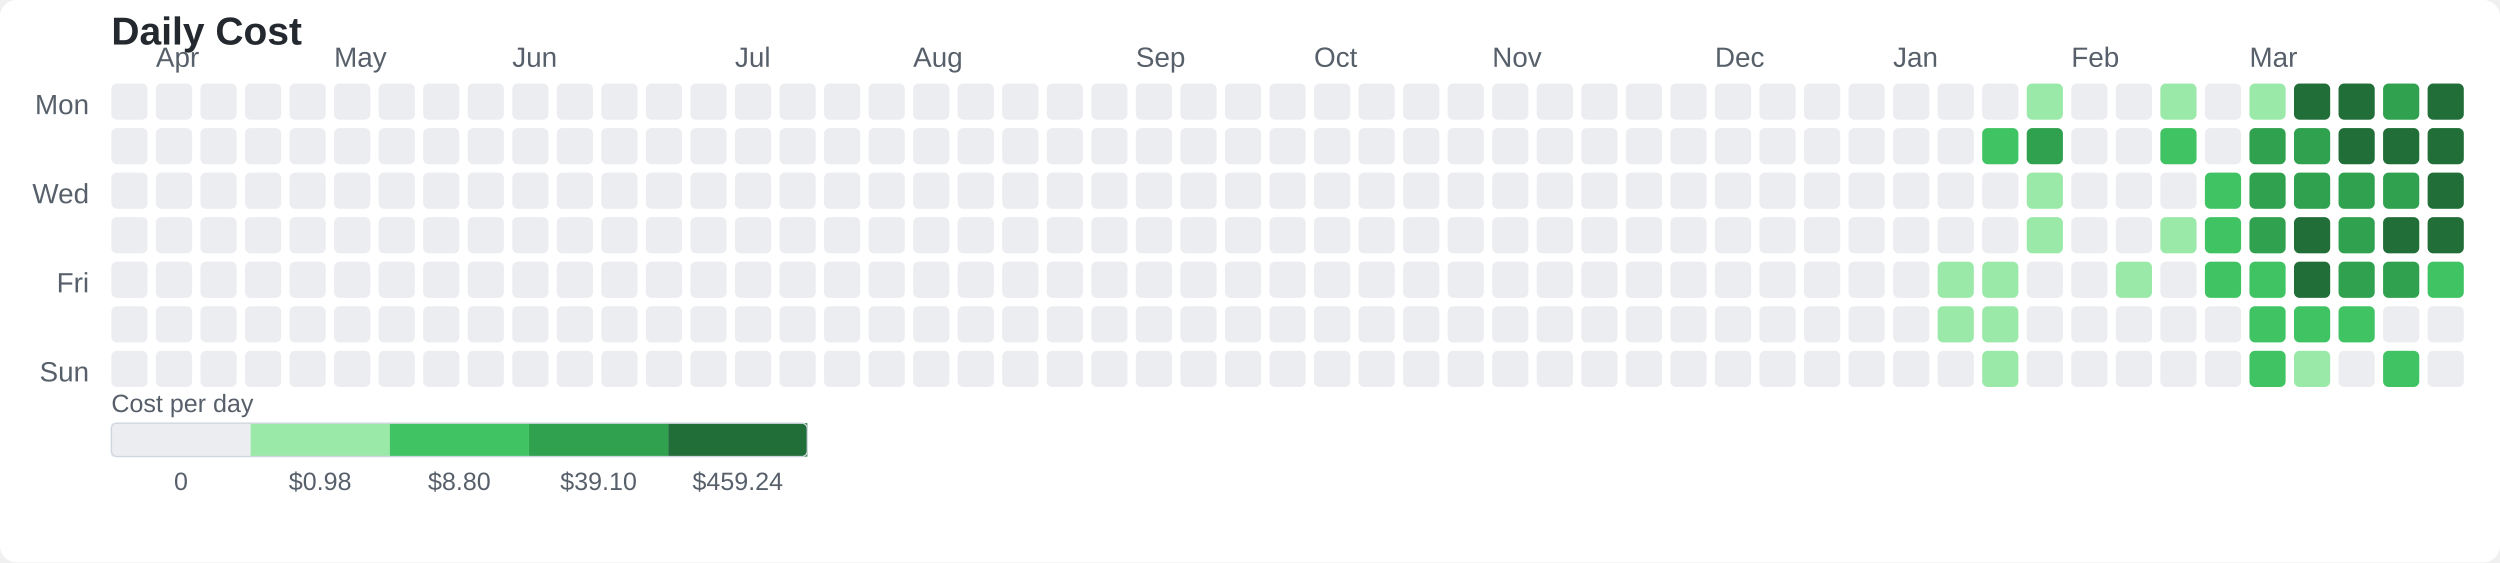
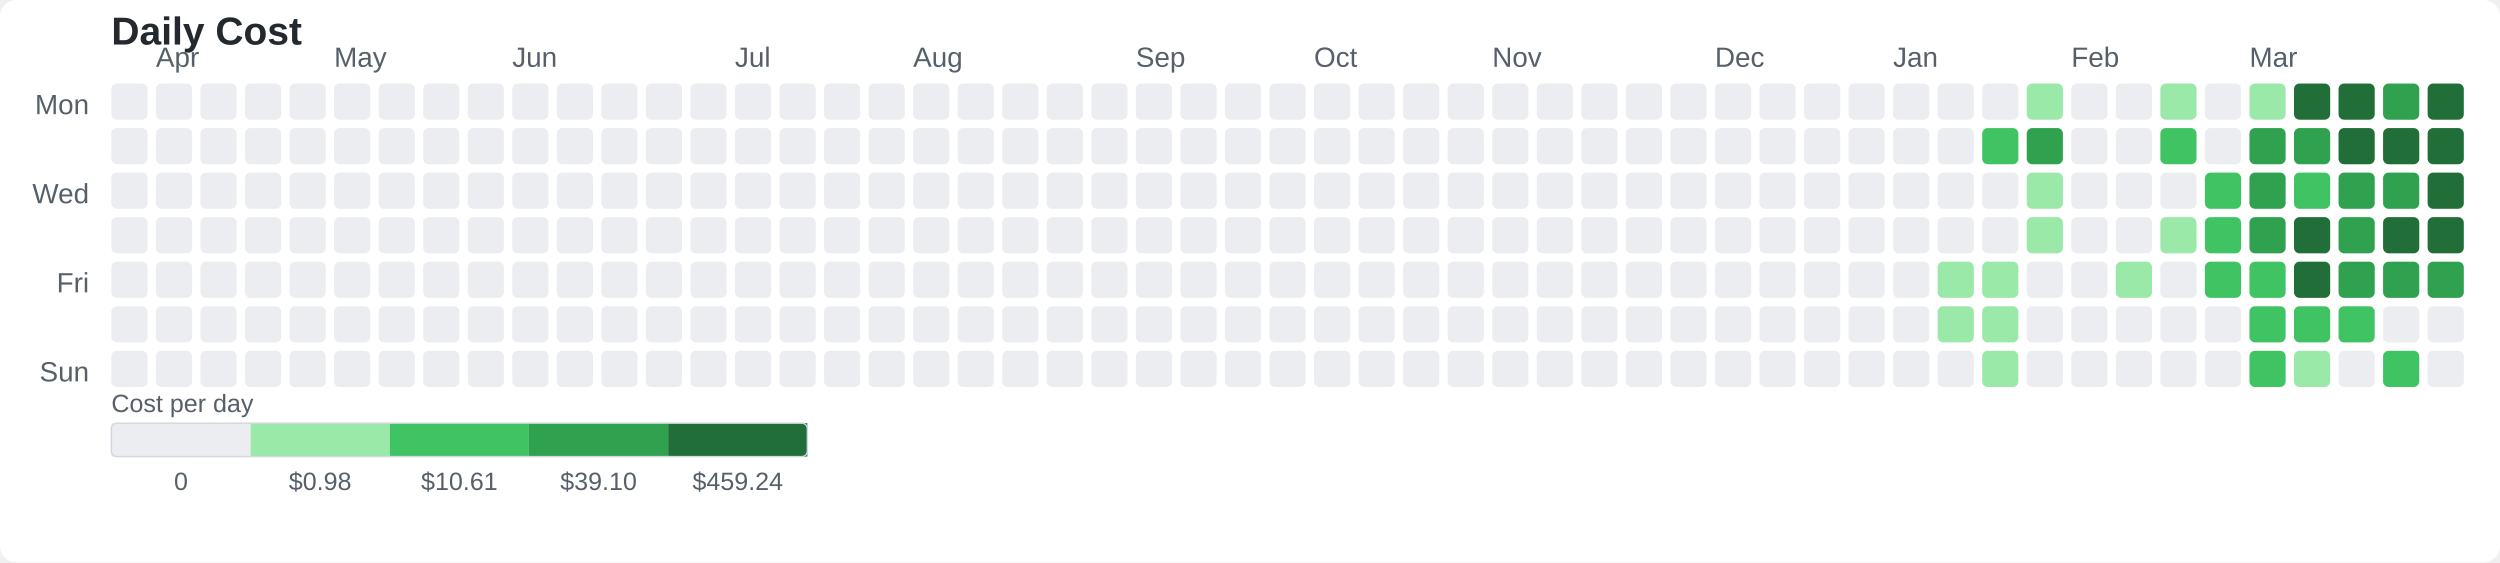
<svg xmlns="http://www.w3.org/2000/svg" width="898" height="202" viewBox="0 0 898 202">
  <rect width="898" height="202" fill="#ffffff" rx="6" />
  <text x="40" y="16" font-family="Arial, sans-serif" font-size="14" fill="#24292f" font-weight="bold">Daily Cost</text>
  <text x="32" y="41" font-family="Arial, sans-serif" font-size="10" fill="#57606a" text-anchor="end">Mon</text>
  <text x="32" y="73" font-family="Arial, sans-serif" font-size="10" fill="#57606a" text-anchor="end">Wed</text>
  <text x="32" y="105" font-family="Arial, sans-serif" font-size="10" fill="#57606a" text-anchor="end">Fri</text>
  <text x="32" y="137" font-family="Arial, sans-serif" font-size="10" fill="#57606a" text-anchor="end">Sun</text>
  <text x="56" y="24" font-family="Arial, sans-serif" font-size="10" fill="#57606a">Apr</text>
  <text x="120" y="24" font-family="Arial, sans-serif" font-size="10" fill="#57606a">May</text>
  <text x="184" y="24" font-family="Arial, sans-serif" font-size="10" fill="#57606a">Jun</text>
  <text x="264" y="24" font-family="Arial, sans-serif" font-size="10" fill="#57606a">Jul</text>
  <text x="328" y="24" font-family="Arial, sans-serif" font-size="10" fill="#57606a">Aug</text>
  <text x="408" y="24" font-family="Arial, sans-serif" font-size="10" fill="#57606a">Sep</text>
  <text x="472" y="24" font-family="Arial, sans-serif" font-size="10" fill="#57606a">Oct</text>
  <text x="536" y="24" font-family="Arial, sans-serif" font-size="10" fill="#57606a">Nov</text>
  <text x="616" y="24" font-family="Arial, sans-serif" font-size="10" fill="#57606a">Dec</text>
  <text x="680" y="24" font-family="Arial, sans-serif" font-size="10" fill="#57606a">Jan</text>
  <text x="744" y="24" font-family="Arial, sans-serif" font-size="10" fill="#57606a">Feb</text>
  <text x="808" y="24" font-family="Arial, sans-serif" font-size="10" fill="#57606a">Mar</text>
  <rect x="40" y="30" width="13" height="13" rx="2" ry="2" fill="#ebedf0" />
  <rect x="40" y="46" width="13" height="13" rx="2" ry="2" fill="#ebedf0" />
  <rect x="40" y="62" width="13" height="13" rx="2" ry="2" fill="#ebedf0" />
  <rect x="40" y="78" width="13" height="13" rx="2" ry="2" fill="#ebedf0" />
  <rect x="40" y="94" width="13" height="13" rx="2" ry="2" fill="#ebedf0">
    </rect>
  <rect x="40" y="110" width="13" height="13" rx="2" ry="2" fill="#ebedf0">
    </rect>
  <rect x="40" y="126" width="13" height="13" rx="2" ry="2" fill="#ebedf0">
    </rect>
  <rect x="56" y="30" width="13" height="13" rx="2" ry="2" fill="#ebedf0">
    </rect>
  <rect x="56" y="46" width="13" height="13" rx="2" ry="2" fill="#ebedf0">
    </rect>
  <rect x="56" y="62" width="13" height="13" rx="2" ry="2" fill="#ebedf0">
    </rect>
  <rect x="56" y="78" width="13" height="13" rx="2" ry="2" fill="#ebedf0">
    </rect>
  <rect x="56" y="94" width="13" height="13" rx="2" ry="2" fill="#ebedf0">
    </rect>
  <rect x="56" y="110" width="13" height="13" rx="2" ry="2" fill="#ebedf0">
    </rect>
  <rect x="56" y="126" width="13" height="13" rx="2" ry="2" fill="#ebedf0">
    </rect>
  <rect x="72" y="30" width="13" height="13" rx="2" ry="2" fill="#ebedf0">
    </rect>
  <rect x="72" y="46" width="13" height="13" rx="2" ry="2" fill="#ebedf0">
    </rect>
  <rect x="72" y="62" width="13" height="13" rx="2" ry="2" fill="#ebedf0">
    </rect>
  <rect x="72" y="78" width="13" height="13" rx="2" ry="2" fill="#ebedf0">
    </rect>
  <rect x="72" y="94" width="13" height="13" rx="2" ry="2" fill="#ebedf0">
    </rect>
  <rect x="72" y="110" width="13" height="13" rx="2" ry="2" fill="#ebedf0">
    </rect>
  <rect x="72" y="126" width="13" height="13" rx="2" ry="2" fill="#ebedf0">
    </rect>
  <rect x="88" y="30" width="13" height="13" rx="2" ry="2" fill="#ebedf0">
    </rect>
  <rect x="88" y="46" width="13" height="13" rx="2" ry="2" fill="#ebedf0">
    </rect>
  <rect x="88" y="62" width="13" height="13" rx="2" ry="2" fill="#ebedf0">
    </rect>
  <rect x="88" y="78" width="13" height="13" rx="2" ry="2" fill="#ebedf0">
    </rect>
  <rect x="88" y="94" width="13" height="13" rx="2" ry="2" fill="#ebedf0">
    </rect>
  <rect x="88" y="110" width="13" height="13" rx="2" ry="2" fill="#ebedf0">
    </rect>
  <rect x="88" y="126" width="13" height="13" rx="2" ry="2" fill="#ebedf0">
    </rect>
  <rect x="104" y="30" width="13" height="13" rx="2" ry="2" fill="#ebedf0">
    </rect>
  <rect x="104" y="46" width="13" height="13" rx="2" ry="2" fill="#ebedf0">
    </rect>
  <rect x="104" y="62" width="13" height="13" rx="2" ry="2" fill="#ebedf0">
    </rect>
  <rect x="104" y="78" width="13" height="13" rx="2" ry="2" fill="#ebedf0">
    </rect>
  <rect x="104" y="94" width="13" height="13" rx="2" ry="2" fill="#ebedf0">
    </rect>
  <rect x="104" y="110" width="13" height="13" rx="2" ry="2" fill="#ebedf0">
    </rect>
  <rect x="104" y="126" width="13" height="13" rx="2" ry="2" fill="#ebedf0">
    </rect>
  <rect x="120" y="30" width="13" height="13" rx="2" ry="2" fill="#ebedf0">
    </rect>
  <rect x="120" y="46" width="13" height="13" rx="2" ry="2" fill="#ebedf0">
    </rect>
  <rect x="120" y="62" width="13" height="13" rx="2" ry="2" fill="#ebedf0">
    </rect>
  <rect x="120" y="78" width="13" height="13" rx="2" ry="2" fill="#ebedf0">
    </rect>
  <rect x="120" y="94" width="13" height="13" rx="2" ry="2" fill="#ebedf0">
    </rect>
  <rect x="120" y="110" width="13" height="13" rx="2" ry="2" fill="#ebedf0">
    </rect>
  <rect x="120" y="126" width="13" height="13" rx="2" ry="2" fill="#ebedf0">
    </rect>
  <rect x="136" y="30" width="13" height="13" rx="2" ry="2" fill="#ebedf0">
    </rect>
  <rect x="136" y="46" width="13" height="13" rx="2" ry="2" fill="#ebedf0">
    </rect>
  <rect x="136" y="62" width="13" height="13" rx="2" ry="2" fill="#ebedf0">
    </rect>
  <rect x="136" y="78" width="13" height="13" rx="2" ry="2" fill="#ebedf0">
    </rect>
  <rect x="136" y="94" width="13" height="13" rx="2" ry="2" fill="#ebedf0">
    </rect>
  <rect x="136" y="110" width="13" height="13" rx="2" ry="2" fill="#ebedf0">
    </rect>
  <rect x="136" y="126" width="13" height="13" rx="2" ry="2" fill="#ebedf0">
    </rect>
  <rect x="152" y="30" width="13" height="13" rx="2" ry="2" fill="#ebedf0">
    </rect>
  <rect x="152" y="46" width="13" height="13" rx="2" ry="2" fill="#ebedf0">
    </rect>
  <rect x="152" y="62" width="13" height="13" rx="2" ry="2" fill="#ebedf0">
    </rect>
  <rect x="152" y="78" width="13" height="13" rx="2" ry="2" fill="#ebedf0">
    </rect>
  <rect x="152" y="94" width="13" height="13" rx="2" ry="2" fill="#ebedf0">
    </rect>
  <rect x="152" y="110" width="13" height="13" rx="2" ry="2" fill="#ebedf0">
    </rect>
  <rect x="152" y="126" width="13" height="13" rx="2" ry="2" fill="#ebedf0">
    </rect>
  <rect x="168" y="30" width="13" height="13" rx="2" ry="2" fill="#ebedf0">
    </rect>
  <rect x="168" y="46" width="13" height="13" rx="2" ry="2" fill="#ebedf0">
    </rect>
  <rect x="168" y="62" width="13" height="13" rx="2" ry="2" fill="#ebedf0">
    </rect>
  <rect x="168" y="78" width="13" height="13" rx="2" ry="2" fill="#ebedf0">
    </rect>
  <rect x="168" y="94" width="13" height="13" rx="2" ry="2" fill="#ebedf0">
    </rect>
  <rect x="168" y="110" width="13" height="13" rx="2" ry="2" fill="#ebedf0">
    </rect>
  <rect x="168" y="126" width="13" height="13" rx="2" ry="2" fill="#ebedf0">
    </rect>
  <rect x="184" y="30" width="13" height="13" rx="2" ry="2" fill="#ebedf0">
    </rect>
  <rect x="184" y="46" width="13" height="13" rx="2" ry="2" fill="#ebedf0">
    </rect>
  <rect x="184" y="62" width="13" height="13" rx="2" ry="2" fill="#ebedf0">
    </rect>
  <rect x="184" y="78" width="13" height="13" rx="2" ry="2" fill="#ebedf0">
    </rect>
  <rect x="184" y="94" width="13" height="13" rx="2" ry="2" fill="#ebedf0">
    </rect>
  <rect x="184" y="110" width="13" height="13" rx="2" ry="2" fill="#ebedf0">
    </rect>
  <rect x="184" y="126" width="13" height="13" rx="2" ry="2" fill="#ebedf0">
    </rect>
  <rect x="200" y="30" width="13" height="13" rx="2" ry="2" fill="#ebedf0">
    </rect>
  <rect x="200" y="46" width="13" height="13" rx="2" ry="2" fill="#ebedf0">
    </rect>
  <rect x="200" y="62" width="13" height="13" rx="2" ry="2" fill="#ebedf0">
    </rect>
  <rect x="200" y="78" width="13" height="13" rx="2" ry="2" fill="#ebedf0">
    </rect>
  <rect x="200" y="94" width="13" height="13" rx="2" ry="2" fill="#ebedf0">
    </rect>
  <rect x="200" y="110" width="13" height="13" rx="2" ry="2" fill="#ebedf0">
    </rect>
  <rect x="200" y="126" width="13" height="13" rx="2" ry="2" fill="#ebedf0">
    </rect>
  <rect x="216" y="30" width="13" height="13" rx="2" ry="2" fill="#ebedf0">
    </rect>
  <rect x="216" y="46" width="13" height="13" rx="2" ry="2" fill="#ebedf0">
    </rect>
  <rect x="216" y="62" width="13" height="13" rx="2" ry="2" fill="#ebedf0">
    </rect>
  <rect x="216" y="78" width="13" height="13" rx="2" ry="2" fill="#ebedf0">
    </rect>
  <rect x="216" y="94" width="13" height="13" rx="2" ry="2" fill="#ebedf0">
    </rect>
  <rect x="216" y="110" width="13" height="13" rx="2" ry="2" fill="#ebedf0">
    </rect>
  <rect x="216" y="126" width="13" height="13" rx="2" ry="2" fill="#ebedf0">
    </rect>
  <rect x="232" y="30" width="13" height="13" rx="2" ry="2" fill="#ebedf0">
    </rect>
  <rect x="232" y="46" width="13" height="13" rx="2" ry="2" fill="#ebedf0">
    </rect>
  <rect x="232" y="62" width="13" height="13" rx="2" ry="2" fill="#ebedf0">
    </rect>
  <rect x="232" y="78" width="13" height="13" rx="2" ry="2" fill="#ebedf0">
    </rect>
  <rect x="232" y="94" width="13" height="13" rx="2" ry="2" fill="#ebedf0">
    </rect>
  <rect x="232" y="110" width="13" height="13" rx="2" ry="2" fill="#ebedf0">
    </rect>
  <rect x="232" y="126" width="13" height="13" rx="2" ry="2" fill="#ebedf0">
    </rect>
  <rect x="248" y="30" width="13" height="13" rx="2" ry="2" fill="#ebedf0">
    </rect>
  <rect x="248" y="46" width="13" height="13" rx="2" ry="2" fill="#ebedf0">
    </rect>
  <rect x="248" y="62" width="13" height="13" rx="2" ry="2" fill="#ebedf0">
    </rect>
  <rect x="248" y="78" width="13" height="13" rx="2" ry="2" fill="#ebedf0">
    </rect>
  <rect x="248" y="94" width="13" height="13" rx="2" ry="2" fill="#ebedf0">
    </rect>
  <rect x="248" y="110" width="13" height="13" rx="2" ry="2" fill="#ebedf0">
    </rect>
  <rect x="248" y="126" width="13" height="13" rx="2" ry="2" fill="#ebedf0">
    </rect>
  <rect x="264" y="30" width="13" height="13" rx="2" ry="2" fill="#ebedf0">
    </rect>
  <rect x="264" y="46" width="13" height="13" rx="2" ry="2" fill="#ebedf0">
    </rect>
  <rect x="264" y="62" width="13" height="13" rx="2" ry="2" fill="#ebedf0">
    </rect>
  <rect x="264" y="78" width="13" height="13" rx="2" ry="2" fill="#ebedf0">
    </rect>
  <rect x="264" y="94" width="13" height="13" rx="2" ry="2" fill="#ebedf0">
    </rect>
  <rect x="264" y="110" width="13" height="13" rx="2" ry="2" fill="#ebedf0">
    </rect>
  <rect x="264" y="126" width="13" height="13" rx="2" ry="2" fill="#ebedf0">
    </rect>
  <rect x="280" y="30" width="13" height="13" rx="2" ry="2" fill="#ebedf0">
    </rect>
  <rect x="280" y="46" width="13" height="13" rx="2" ry="2" fill="#ebedf0">
    </rect>
  <rect x="280" y="62" width="13" height="13" rx="2" ry="2" fill="#ebedf0">
    </rect>
  <rect x="280" y="78" width="13" height="13" rx="2" ry="2" fill="#ebedf0">
    </rect>
  <rect x="280" y="94" width="13" height="13" rx="2" ry="2" fill="#ebedf0">
    </rect>
  <rect x="280" y="110" width="13" height="13" rx="2" ry="2" fill="#ebedf0">
    </rect>
  <rect x="280" y="126" width="13" height="13" rx="2" ry="2" fill="#ebedf0">
    </rect>
  <rect x="296" y="30" width="13" height="13" rx="2" ry="2" fill="#ebedf0">
    </rect>
  <rect x="296" y="46" width="13" height="13" rx="2" ry="2" fill="#ebedf0">
    </rect>
  <rect x="296" y="62" width="13" height="13" rx="2" ry="2" fill="#ebedf0">
    </rect>
  <rect x="296" y="78" width="13" height="13" rx="2" ry="2" fill="#ebedf0">
    </rect>
  <rect x="296" y="94" width="13" height="13" rx="2" ry="2" fill="#ebedf0">
    </rect>
  <rect x="296" y="110" width="13" height="13" rx="2" ry="2" fill="#ebedf0">
    </rect>
  <rect x="296" y="126" width="13" height="13" rx="2" ry="2" fill="#ebedf0">
    </rect>
  <rect x="312" y="30" width="13" height="13" rx="2" ry="2" fill="#ebedf0">
    </rect>
  <rect x="312" y="46" width="13" height="13" rx="2" ry="2" fill="#ebedf0">
    </rect>
  <rect x="312" y="62" width="13" height="13" rx="2" ry="2" fill="#ebedf0">
    </rect>
  <rect x="312" y="78" width="13" height="13" rx="2" ry="2" fill="#ebedf0">
    </rect>
  <rect x="312" y="94" width="13" height="13" rx="2" ry="2" fill="#ebedf0">
    </rect>
  <rect x="312" y="110" width="13" height="13" rx="2" ry="2" fill="#ebedf0">
    </rect>
  <rect x="312" y="126" width="13" height="13" rx="2" ry="2" fill="#ebedf0">
    </rect>
  <rect x="328" y="30" width="13" height="13" rx="2" ry="2" fill="#ebedf0">
    </rect>
  <rect x="328" y="46" width="13" height="13" rx="2" ry="2" fill="#ebedf0">
    </rect>
  <rect x="328" y="62" width="13" height="13" rx="2" ry="2" fill="#ebedf0">
    </rect>
  <rect x="328" y="78" width="13" height="13" rx="2" ry="2" fill="#ebedf0">
    </rect>
  <rect x="328" y="94" width="13" height="13" rx="2" ry="2" fill="#ebedf0">
    </rect>
  <rect x="328" y="110" width="13" height="13" rx="2" ry="2" fill="#ebedf0">
    </rect>
  <rect x="328" y="126" width="13" height="13" rx="2" ry="2" fill="#ebedf0">
    </rect>
  <rect x="344" y="30" width="13" height="13" rx="2" ry="2" fill="#ebedf0">
    </rect>
  <rect x="344" y="46" width="13" height="13" rx="2" ry="2" fill="#ebedf0">
    </rect>
  <rect x="344" y="62" width="13" height="13" rx="2" ry="2" fill="#ebedf0">
    </rect>
  <rect x="344" y="78" width="13" height="13" rx="2" ry="2" fill="#ebedf0">
    </rect>
  <rect x="344" y="94" width="13" height="13" rx="2" ry="2" fill="#ebedf0">
    </rect>
  <rect x="344" y="110" width="13" height="13" rx="2" ry="2" fill="#ebedf0">
    </rect>
  <rect x="344" y="126" width="13" height="13" rx="2" ry="2" fill="#ebedf0">
    </rect>
  <rect x="360" y="30" width="13" height="13" rx="2" ry="2" fill="#ebedf0">
    </rect>
  <rect x="360" y="46" width="13" height="13" rx="2" ry="2" fill="#ebedf0">
    </rect>
  <rect x="360" y="62" width="13" height="13" rx="2" ry="2" fill="#ebedf0">
    </rect>
  <rect x="360" y="78" width="13" height="13" rx="2" ry="2" fill="#ebedf0">
    </rect>
  <rect x="360" y="94" width="13" height="13" rx="2" ry="2" fill="#ebedf0">
    </rect>
  <rect x="360" y="110" width="13" height="13" rx="2" ry="2" fill="#ebedf0">
    </rect>
  <rect x="360" y="126" width="13" height="13" rx="2" ry="2" fill="#ebedf0">
    </rect>
  <rect x="376" y="30" width="13" height="13" rx="2" ry="2" fill="#ebedf0">
    </rect>
  <rect x="376" y="46" width="13" height="13" rx="2" ry="2" fill="#ebedf0">
    </rect>
  <rect x="376" y="62" width="13" height="13" rx="2" ry="2" fill="#ebedf0">
    </rect>
  <rect x="376" y="78" width="13" height="13" rx="2" ry="2" fill="#ebedf0">
    </rect>
  <rect x="376" y="94" width="13" height="13" rx="2" ry="2" fill="#ebedf0">
    </rect>
  <rect x="376" y="110" width="13" height="13" rx="2" ry="2" fill="#ebedf0">
    </rect>
  <rect x="376" y="126" width="13" height="13" rx="2" ry="2" fill="#ebedf0">
    </rect>
  <rect x="392" y="30" width="13" height="13" rx="2" ry="2" fill="#ebedf0">
    </rect>
  <rect x="392" y="46" width="13" height="13" rx="2" ry="2" fill="#ebedf0">
    </rect>
  <rect x="392" y="62" width="13" height="13" rx="2" ry="2" fill="#ebedf0">
    </rect>
  <rect x="392" y="78" width="13" height="13" rx="2" ry="2" fill="#ebedf0">
    </rect>
  <rect x="392" y="94" width="13" height="13" rx="2" ry="2" fill="#ebedf0">
    </rect>
  <rect x="392" y="110" width="13" height="13" rx="2" ry="2" fill="#ebedf0">
    </rect>
  <rect x="392" y="126" width="13" height="13" rx="2" ry="2" fill="#ebedf0">
    </rect>
  <rect x="408" y="30" width="13" height="13" rx="2" ry="2" fill="#ebedf0">
    </rect>
  <rect x="408" y="46" width="13" height="13" rx="2" ry="2" fill="#ebedf0">
    </rect>
  <rect x="408" y="62" width="13" height="13" rx="2" ry="2" fill="#ebedf0">
    </rect>
  <rect x="408" y="78" width="13" height="13" rx="2" ry="2" fill="#ebedf0">
    </rect>
  <rect x="408" y="94" width="13" height="13" rx="2" ry="2" fill="#ebedf0">
    </rect>
  <rect x="408" y="110" width="13" height="13" rx="2" ry="2" fill="#ebedf0">
    </rect>
  <rect x="408" y="126" width="13" height="13" rx="2" ry="2" fill="#ebedf0">
    </rect>
  <rect x="424" y="30" width="13" height="13" rx="2" ry="2" fill="#ebedf0">
    </rect>
  <rect x="424" y="46" width="13" height="13" rx="2" ry="2" fill="#ebedf0">
    </rect>
  <rect x="424" y="62" width="13" height="13" rx="2" ry="2" fill="#ebedf0">
    </rect>
  <rect x="424" y="78" width="13" height="13" rx="2" ry="2" fill="#ebedf0">
    </rect>
  <rect x="424" y="94" width="13" height="13" rx="2" ry="2" fill="#ebedf0">
    </rect>
  <rect x="424" y="110" width="13" height="13" rx="2" ry="2" fill="#ebedf0">
    </rect>
  <rect x="424" y="126" width="13" height="13" rx="2" ry="2" fill="#ebedf0">
    </rect>
  <rect x="440" y="30" width="13" height="13" rx="2" ry="2" fill="#ebedf0">
    </rect>
  <rect x="440" y="46" width="13" height="13" rx="2" ry="2" fill="#ebedf0">
    </rect>
  <rect x="440" y="62" width="13" height="13" rx="2" ry="2" fill="#ebedf0">
    </rect>
  <rect x="440" y="78" width="13" height="13" rx="2" ry="2" fill="#ebedf0">
    </rect>
  <rect x="440" y="94" width="13" height="13" rx="2" ry="2" fill="#ebedf0">
    </rect>
  <rect x="440" y="110" width="13" height="13" rx="2" ry="2" fill="#ebedf0">
    </rect>
  <rect x="440" y="126" width="13" height="13" rx="2" ry="2" fill="#ebedf0">
    </rect>
  <rect x="456" y="30" width="13" height="13" rx="2" ry="2" fill="#ebedf0">
    </rect>
  <rect x="456" y="46" width="13" height="13" rx="2" ry="2" fill="#ebedf0">
    </rect>
  <rect x="456" y="62" width="13" height="13" rx="2" ry="2" fill="#ebedf0">
    </rect>
  <rect x="456" y="78" width="13" height="13" rx="2" ry="2" fill="#ebedf0">
    </rect>
  <rect x="456" y="94" width="13" height="13" rx="2" ry="2" fill="#ebedf0">
    </rect>
  <rect x="456" y="110" width="13" height="13" rx="2" ry="2" fill="#ebedf0">
    </rect>
  <rect x="456" y="126" width="13" height="13" rx="2" ry="2" fill="#ebedf0">
    </rect>
  <rect x="472" y="30" width="13" height="13" rx="2" ry="2" fill="#ebedf0">
    </rect>
  <rect x="472" y="46" width="13" height="13" rx="2" ry="2" fill="#ebedf0">
    </rect>
  <rect x="472" y="62" width="13" height="13" rx="2" ry="2" fill="#ebedf0">
    </rect>
  <rect x="472" y="78" width="13" height="13" rx="2" ry="2" fill="#ebedf0">
    </rect>
  <rect x="472" y="94" width="13" height="13" rx="2" ry="2" fill="#ebedf0">
    </rect>
  <rect x="472" y="110" width="13" height="13" rx="2" ry="2" fill="#ebedf0">
    </rect>
  <rect x="472" y="126" width="13" height="13" rx="2" ry="2" fill="#ebedf0">
    </rect>
  <rect x="488" y="30" width="13" height="13" rx="2" ry="2" fill="#ebedf0">
    </rect>
  <rect x="488" y="46" width="13" height="13" rx="2" ry="2" fill="#ebedf0">
    </rect>
  <rect x="488" y="62" width="13" height="13" rx="2" ry="2" fill="#ebedf0">
    </rect>
  <rect x="488" y="78" width="13" height="13" rx="2" ry="2" fill="#ebedf0">
    </rect>
  <rect x="488" y="94" width="13" height="13" rx="2" ry="2" fill="#ebedf0">
    </rect>
  <rect x="488" y="110" width="13" height="13" rx="2" ry="2" fill="#ebedf0">
    </rect>
  <rect x="488" y="126" width="13" height="13" rx="2" ry="2" fill="#ebedf0">
    </rect>
  <rect x="504" y="30" width="13" height="13" rx="2" ry="2" fill="#ebedf0">
    </rect>
  <rect x="504" y="46" width="13" height="13" rx="2" ry="2" fill="#ebedf0">
    </rect>
  <rect x="504" y="62" width="13" height="13" rx="2" ry="2" fill="#ebedf0">
    </rect>
  <rect x="504" y="78" width="13" height="13" rx="2" ry="2" fill="#ebedf0">
    </rect>
  <rect x="504" y="94" width="13" height="13" rx="2" ry="2" fill="#ebedf0">
    </rect>
  <rect x="504" y="110" width="13" height="13" rx="2" ry="2" fill="#ebedf0">
    </rect>
  <rect x="504" y="126" width="13" height="13" rx="2" ry="2" fill="#ebedf0">
    </rect>
  <rect x="520" y="30" width="13" height="13" rx="2" ry="2" fill="#ebedf0">
    </rect>
  <rect x="520" y="46" width="13" height="13" rx="2" ry="2" fill="#ebedf0">
    </rect>
  <rect x="520" y="62" width="13" height="13" rx="2" ry="2" fill="#ebedf0">
    </rect>
  <rect x="520" y="78" width="13" height="13" rx="2" ry="2" fill="#ebedf0">
    </rect>
  <rect x="520" y="94" width="13" height="13" rx="2" ry="2" fill="#ebedf0">
    </rect>
  <rect x="520" y="110" width="13" height="13" rx="2" ry="2" fill="#ebedf0">
    </rect>
  <rect x="520" y="126" width="13" height="13" rx="2" ry="2" fill="#ebedf0">
    </rect>
  <rect x="536" y="30" width="13" height="13" rx="2" ry="2" fill="#ebedf0">
    </rect>
  <rect x="536" y="46" width="13" height="13" rx="2" ry="2" fill="#ebedf0">
    </rect>
  <rect x="536" y="62" width="13" height="13" rx="2" ry="2" fill="#ebedf0">
    </rect>
  <rect x="536" y="78" width="13" height="13" rx="2" ry="2" fill="#ebedf0">
    </rect>
  <rect x="536" y="94" width="13" height="13" rx="2" ry="2" fill="#ebedf0">
    </rect>
  <rect x="536" y="110" width="13" height="13" rx="2" ry="2" fill="#ebedf0">
    </rect>
  <rect x="536" y="126" width="13" height="13" rx="2" ry="2" fill="#ebedf0">
    </rect>
  <rect x="552" y="30" width="13" height="13" rx="2" ry="2" fill="#ebedf0">
    </rect>
  <rect x="552" y="46" width="13" height="13" rx="2" ry="2" fill="#ebedf0">
    </rect>
  <rect x="552" y="62" width="13" height="13" rx="2" ry="2" fill="#ebedf0">
    </rect>
  <rect x="552" y="78" width="13" height="13" rx="2" ry="2" fill="#ebedf0">
    </rect>
  <rect x="552" y="94" width="13" height="13" rx="2" ry="2" fill="#ebedf0">
    </rect>
  <rect x="552" y="110" width="13" height="13" rx="2" ry="2" fill="#ebedf0">
    </rect>
  <rect x="552" y="126" width="13" height="13" rx="2" ry="2" fill="#ebedf0">
    </rect>
  <rect x="568" y="30" width="13" height="13" rx="2" ry="2" fill="#ebedf0">
    </rect>
  <rect x="568" y="46" width="13" height="13" rx="2" ry="2" fill="#ebedf0">
    </rect>
  <rect x="568" y="62" width="13" height="13" rx="2" ry="2" fill="#ebedf0">
    </rect>
  <rect x="568" y="78" width="13" height="13" rx="2" ry="2" fill="#ebedf0">
    </rect>
  <rect x="568" y="94" width="13" height="13" rx="2" ry="2" fill="#ebedf0">
    </rect>
  <rect x="568" y="110" width="13" height="13" rx="2" ry="2" fill="#ebedf0">
    </rect>
  <rect x="568" y="126" width="13" height="13" rx="2" ry="2" fill="#ebedf0">
    </rect>
  <rect x="584" y="30" width="13" height="13" rx="2" ry="2" fill="#ebedf0">
    </rect>
  <rect x="584" y="46" width="13" height="13" rx="2" ry="2" fill="#ebedf0">
    </rect>
  <rect x="584" y="62" width="13" height="13" rx="2" ry="2" fill="#ebedf0">
    </rect>
  <rect x="584" y="78" width="13" height="13" rx="2" ry="2" fill="#ebedf0">
    </rect>
  <rect x="584" y="94" width="13" height="13" rx="2" ry="2" fill="#ebedf0">
    </rect>
  <rect x="584" y="110" width="13" height="13" rx="2" ry="2" fill="#ebedf0">
    </rect>
  <rect x="584" y="126" width="13" height="13" rx="2" ry="2" fill="#ebedf0">
    </rect>
  <rect x="600" y="30" width="13" height="13" rx="2" ry="2" fill="#ebedf0">
    </rect>
  <rect x="600" y="46" width="13" height="13" rx="2" ry="2" fill="#ebedf0">
    </rect>
  <rect x="600" y="62" width="13" height="13" rx="2" ry="2" fill="#ebedf0">
    </rect>
  <rect x="600" y="78" width="13" height="13" rx="2" ry="2" fill="#ebedf0">
    </rect>
  <rect x="600" y="94" width="13" height="13" rx="2" ry="2" fill="#ebedf0">
    </rect>
  <rect x="600" y="110" width="13" height="13" rx="2" ry="2" fill="#ebedf0">
    </rect>
  <rect x="600" y="126" width="13" height="13" rx="2" ry="2" fill="#ebedf0">
    </rect>
  <rect x="616" y="30" width="13" height="13" rx="2" ry="2" fill="#ebedf0">
    </rect>
  <rect x="616" y="46" width="13" height="13" rx="2" ry="2" fill="#ebedf0">
    </rect>
  <rect x="616" y="62" width="13" height="13" rx="2" ry="2" fill="#ebedf0">
    </rect>
  <rect x="616" y="78" width="13" height="13" rx="2" ry="2" fill="#ebedf0">
    </rect>
  <rect x="616" y="94" width="13" height="13" rx="2" ry="2" fill="#ebedf0">
    </rect>
  <rect x="616" y="110" width="13" height="13" rx="2" ry="2" fill="#ebedf0">
    </rect>
  <rect x="616" y="126" width="13" height="13" rx="2" ry="2" fill="#ebedf0">
    </rect>
  <rect x="632" y="30" width="13" height="13" rx="2" ry="2" fill="#ebedf0">
    </rect>
  <rect x="632" y="46" width="13" height="13" rx="2" ry="2" fill="#ebedf0">
    </rect>
  <rect x="632" y="62" width="13" height="13" rx="2" ry="2" fill="#ebedf0">
    </rect>
  <rect x="632" y="78" width="13" height="13" rx="2" ry="2" fill="#ebedf0">
    </rect>
  <rect x="632" y="94" width="13" height="13" rx="2" ry="2" fill="#ebedf0">
    </rect>
  <rect x="632" y="110" width="13" height="13" rx="2" ry="2" fill="#ebedf0">
    </rect>
  <rect x="632" y="126" width="13" height="13" rx="2" ry="2" fill="#ebedf0">
    </rect>
  <rect x="648" y="30" width="13" height="13" rx="2" ry="2" fill="#ebedf0">
    </rect>
  <rect x="648" y="46" width="13" height="13" rx="2" ry="2" fill="#ebedf0">
    </rect>
  <rect x="648" y="62" width="13" height="13" rx="2" ry="2" fill="#ebedf0">
    </rect>
  <rect x="648" y="78" width="13" height="13" rx="2" ry="2" fill="#ebedf0">
    </rect>
  <rect x="648" y="94" width="13" height="13" rx="2" ry="2" fill="#ebedf0">
    </rect>
  <rect x="648" y="110" width="13" height="13" rx="2" ry="2" fill="#ebedf0">
    </rect>
  <rect x="648" y="126" width="13" height="13" rx="2" ry="2" fill="#ebedf0">
    </rect>
  <rect x="664" y="30" width="13" height="13" rx="2" ry="2" fill="#ebedf0">
    </rect>
  <rect x="664" y="46" width="13" height="13" rx="2" ry="2" fill="#ebedf0">
    </rect>
  <rect x="664" y="62" width="13" height="13" rx="2" ry="2" fill="#ebedf0">
    </rect>
  <rect x="664" y="78" width="13" height="13" rx="2" ry="2" fill="#ebedf0">
    </rect>
  <rect x="664" y="94" width="13" height="13" rx="2" ry="2" fill="#ebedf0">
    </rect>
  <rect x="664" y="110" width="13" height="13" rx="2" ry="2" fill="#ebedf0">
    </rect>
  <rect x="664" y="126" width="13" height="13" rx="2" ry="2" fill="#ebedf0">
    </rect>
  <rect x="680" y="30" width="13" height="13" rx="2" ry="2" fill="#ebedf0">
    </rect>
  <rect x="680" y="46" width="13" height="13" rx="2" ry="2" fill="#ebedf0">
    </rect>
  <rect x="680" y="62" width="13" height="13" rx="2" ry="2" fill="#ebedf0">
    </rect>
  <rect x="680" y="78" width="13" height="13" rx="2" ry="2" fill="#ebedf0">
    </rect>
  <rect x="680" y="94" width="13" height="13" rx="2" ry="2" fill="#ebedf0">
    </rect>
  <rect x="680" y="110" width="13" height="13" rx="2" ry="2" fill="#ebedf0">
    </rect>
  <rect x="680" y="126" width="13" height="13" rx="2" ry="2" fill="#ebedf0">
    </rect>
  <rect x="696" y="30" width="13" height="13" rx="2" ry="2" fill="#ebedf0">
    </rect>
  <rect x="696" y="46" width="13" height="13" rx="2" ry="2" fill="#ebedf0">
    </rect>
  <rect x="696" y="62" width="13" height="13" rx="2" ry="2" fill="#ebedf0">
    </rect>
  <rect x="696" y="78" width="13" height="13" rx="2" ry="2" fill="#ebedf0">
    </rect>
  <rect x="696" y="94" width="13" height="13" rx="2" ry="2" fill="#9be9a8">
    </rect>
  <rect x="696" y="110" width="13" height="13" rx="2" ry="2" fill="#9be9a8">
    </rect>
  <rect x="696" y="126" width="13" height="13" rx="2" ry="2" fill="#ebedf0">
    </rect>
  <rect x="712" y="30" width="13" height="13" rx="2" ry="2" fill="#ebedf0">
    </rect>
  <rect x="712" y="46" width="13" height="13" rx="2" ry="2" fill="#40c463">
    </rect>
  <rect x="712" y="62" width="13" height="13" rx="2" ry="2" fill="#ebedf0">
    </rect>
  <rect x="712" y="78" width="13" height="13" rx="2" ry="2" fill="#ebedf0">
    </rect>
  <rect x="712" y="94" width="13" height="13" rx="2" ry="2" fill="#9be9a8">
    </rect>
  <rect x="712" y="110" width="13" height="13" rx="2" ry="2" fill="#9be9a8">
    </rect>
  <rect x="712" y="126" width="13" height="13" rx="2" ry="2" fill="#9be9a8">
    </rect>
  <rect x="728" y="30" width="13" height="13" rx="2" ry="2" fill="#9be9a8">
    </rect>
  <rect x="728" y="46" width="13" height="13" rx="2" ry="2" fill="#30a14e">
    </rect>
  <rect x="728" y="62" width="13" height="13" rx="2" ry="2" fill="#9be9a8">
    </rect>
  <rect x="728" y="78" width="13" height="13" rx="2" ry="2" fill="#9be9a8">
    </rect>
  <rect x="728" y="94" width="13" height="13" rx="2" ry="2" fill="#ebedf0">
    </rect>
  <rect x="728" y="110" width="13" height="13" rx="2" ry="2" fill="#ebedf0">
    </rect>
  <rect x="728" y="126" width="13" height="13" rx="2" ry="2" fill="#ebedf0">
    </rect>
  <rect x="744" y="30" width="13" height="13" rx="2" ry="2" fill="#ebedf0">
    </rect>
  <rect x="744" y="46" width="13" height="13" rx="2" ry="2" fill="#ebedf0">
    </rect>
  <rect x="744" y="62" width="13" height="13" rx="2" ry="2" fill="#ebedf0">
    </rect>
  <rect x="744" y="78" width="13" height="13" rx="2" ry="2" fill="#ebedf0">
    </rect>
  <rect x="744" y="94" width="13" height="13" rx="2" ry="2" fill="#ebedf0">
    </rect>
  <rect x="744" y="110" width="13" height="13" rx="2" ry="2" fill="#ebedf0">
    </rect>
  <rect x="744" y="126" width="13" height="13" rx="2" ry="2" fill="#ebedf0">
    </rect>
  <rect x="760" y="30" width="13" height="13" rx="2" ry="2" fill="#ebedf0">
    </rect>
  <rect x="760" y="46" width="13" height="13" rx="2" ry="2" fill="#ebedf0">
    </rect>
  <rect x="760" y="62" width="13" height="13" rx="2" ry="2" fill="#ebedf0">
    </rect>
  <rect x="760" y="78" width="13" height="13" rx="2" ry="2" fill="#ebedf0">
    </rect>
  <rect x="760" y="94" width="13" height="13" rx="2" ry="2" fill="#9be9a8">
    </rect>
  <rect x="760" y="110" width="13" height="13" rx="2" ry="2" fill="#ebedf0">
    </rect>
  <rect x="760" y="126" width="13" height="13" rx="2" ry="2" fill="#ebedf0">
    </rect>
  <rect x="776" y="30" width="13" height="13" rx="2" ry="2" fill="#9be9a8">
    </rect>
  <rect x="776" y="46" width="13" height="13" rx="2" ry="2" fill="#40c463">
    </rect>
  <rect x="776" y="62" width="13" height="13" rx="2" ry="2" fill="#ebedf0">
    </rect>
  <rect x="776" y="78" width="13" height="13" rx="2" ry="2" fill="#9be9a8">
    </rect>
  <rect x="776" y="94" width="13" height="13" rx="2" ry="2" fill="#ebedf0">
    </rect>
  <rect x="776" y="110" width="13" height="13" rx="2" ry="2" fill="#ebedf0">
    </rect>
  <rect x="776" y="126" width="13" height="13" rx="2" ry="2" fill="#ebedf0">
    </rect>
  <rect x="792" y="30" width="13" height="13" rx="2" ry="2" fill="#ebedf0">
    </rect>
  <rect x="792" y="46" width="13" height="13" rx="2" ry="2" fill="#ebedf0">
    </rect>
  <rect x="792" y="62" width="13" height="13" rx="2" ry="2" fill="#40c463">
    </rect>
  <rect x="792" y="78" width="13" height="13" rx="2" ry="2" fill="#40c463">
    </rect>
  <rect x="792" y="94" width="13" height="13" rx="2" ry="2" fill="#40c463">
    </rect>
  <rect x="792" y="110" width="13" height="13" rx="2" ry="2" fill="#ebedf0">
    </rect>
  <rect x="792" y="126" width="13" height="13" rx="2" ry="2" fill="#ebedf0">
    </rect>
  <rect x="808" y="30" width="13" height="13" rx="2" ry="2" fill="#9be9a8">
    </rect>
  <rect x="808" y="46" width="13" height="13" rx="2" ry="2" fill="#30a14e">
    </rect>
  <rect x="808" y="62" width="13" height="13" rx="2" ry="2" fill="#30a14e">
    </rect>
  <rect x="808" y="78" width="13" height="13" rx="2" ry="2" fill="#30a14e">
    </rect>
  <rect x="808" y="94" width="13" height="13" rx="2" ry="2" fill="#40c463">
    </rect>
  <rect x="808" y="110" width="13" height="13" rx="2" ry="2" fill="#40c463">
    </rect>
  <rect x="808" y="126" width="13" height="13" rx="2" ry="2" fill="#40c463">
    </rect>
  <rect x="824" y="30" width="13" height="13" rx="2" ry="2" fill="#216e39">
    </rect>
  <rect x="824" y="46" width="13" height="13" rx="2" ry="2" fill="#30a14e">
    </rect>
-   <rect x="824" y="62" width="13" height="13" rx="2" ry="2" fill="#30a14e">
+   <rect x="824" y="62" width="13" height="13" rx="2" ry="2" fill="#40c463">
    </rect>
  <rect x="824" y="78" width="13" height="13" rx="2" ry="2" fill="#216e39">
    </rect>
  <rect x="824" y="94" width="13" height="13" rx="2" ry="2" fill="#216e39">
    </rect>
  <rect x="824" y="110" width="13" height="13" rx="2" ry="2" fill="#40c463">
    </rect>
  <rect x="824" y="126" width="13" height="13" rx="2" ry="2" fill="#9be9a8">
    </rect>
  <rect x="840" y="30" width="13" height="13" rx="2" ry="2" fill="#216e39">
    </rect>
  <rect x="840" y="46" width="13" height="13" rx="2" ry="2" fill="#216e39">
    </rect>
  <rect x="840" y="62" width="13" height="13" rx="2" ry="2" fill="#30a14e">
    </rect>
  <rect x="840" y="78" width="13" height="13" rx="2" ry="2" fill="#30a14e">
    </rect>
  <rect x="840" y="94" width="13" height="13" rx="2" ry="2" fill="#30a14e">
    </rect>
  <rect x="840" y="110" width="13" height="13" rx="2" ry="2" fill="#40c463">
    </rect>
  <rect x="840" y="126" width="13" height="13" rx="2" ry="2" fill="#ebedf0">
    </rect>
  <rect x="856" y="30" width="13" height="13" rx="2" ry="2" fill="#30a14e">
    </rect>
  <rect x="856" y="46" width="13" height="13" rx="2" ry="2" fill="#216e39">
    </rect>
  <rect x="856" y="62" width="13" height="13" rx="2" ry="2" fill="#30a14e">
    </rect>
  <rect x="856" y="78" width="13" height="13" rx="2" ry="2" fill="#216e39">
    </rect>
  <rect x="856" y="94" width="13" height="13" rx="2" ry="2" fill="#30a14e">
    </rect>
  <rect x="856" y="110" width="13" height="13" rx="2" ry="2" fill="#ebedf0">
    </rect>
  <rect x="856" y="126" width="13" height="13" rx="2" ry="2" fill="#40c463">
    </rect>
  <rect x="872" y="30" width="13" height="13" rx="2" ry="2" fill="#216e39">
    </rect>
  <rect x="872" y="46" width="13" height="13" rx="2" ry="2" fill="#216e39">
    </rect>
  <rect x="872" y="62" width="13" height="13" rx="2" ry="2" fill="#216e39">
    </rect>
  <rect x="872" y="78" width="13" height="13" rx="2" ry="2" fill="#216e39">
    </rect>
-   <rect x="872" y="94" width="13" height="13" rx="2" ry="2" fill="#40c463">
+   <rect x="872" y="94" width="13" height="13" rx="2" ry="2" fill="#30a14e">
    </rect>
  <rect x="872" y="110" width="13" height="13" rx="2" ry="2" fill="#ebedf0" />
  <rect x="872" y="126" width="13" height="13" rx="2" ry="2" fill="#ebedf0" />
  <rect x="40" y="152" width="50" height="12" fill="#ebedf0" />
  <rect x="90" y="152" width="50" height="12" fill="#9be9a8" />
  <rect x="140" y="152" width="50" height="12" fill="#40c463" />
  <rect x="190" y="152" width="50" height="12" fill="#30a14e" />
  <rect x="240" y="152" width="50" height="12" fill="#216e39" />
  <rect x="40" y="152" width="250" height="12" fill="none" stroke="#d0d7de" stroke-width="0.5" rx="2" />
  <text x="65" y="176" font-family="Arial, sans-serif" font-size="9" fill="#57606a" text-anchor="middle">0</text>
  <text x="115" y="176" font-family="Arial, sans-serif" font-size="9" fill="#57606a" text-anchor="middle">$0.98</text>
-   <text x="165" y="176" font-family="Arial, sans-serif" font-size="9" fill="#57606a" text-anchor="middle">$8.80</text>
+   <text x="165" y="176" font-family="Arial, sans-serif" font-size="9" fill="#57606a" text-anchor="middle">$10.61</text>
  <text x="215" y="176" font-family="Arial, sans-serif" font-size="9" fill="#57606a" text-anchor="middle">$39.10</text>
  <text x="265" y="176" font-family="Arial, sans-serif" font-size="9" fill="#57606a" text-anchor="middle">$459.24</text>
  <text x="40" y="148" font-family="Arial, sans-serif" font-size="9" fill="#57606a">Cost per day</text>
</svg>
